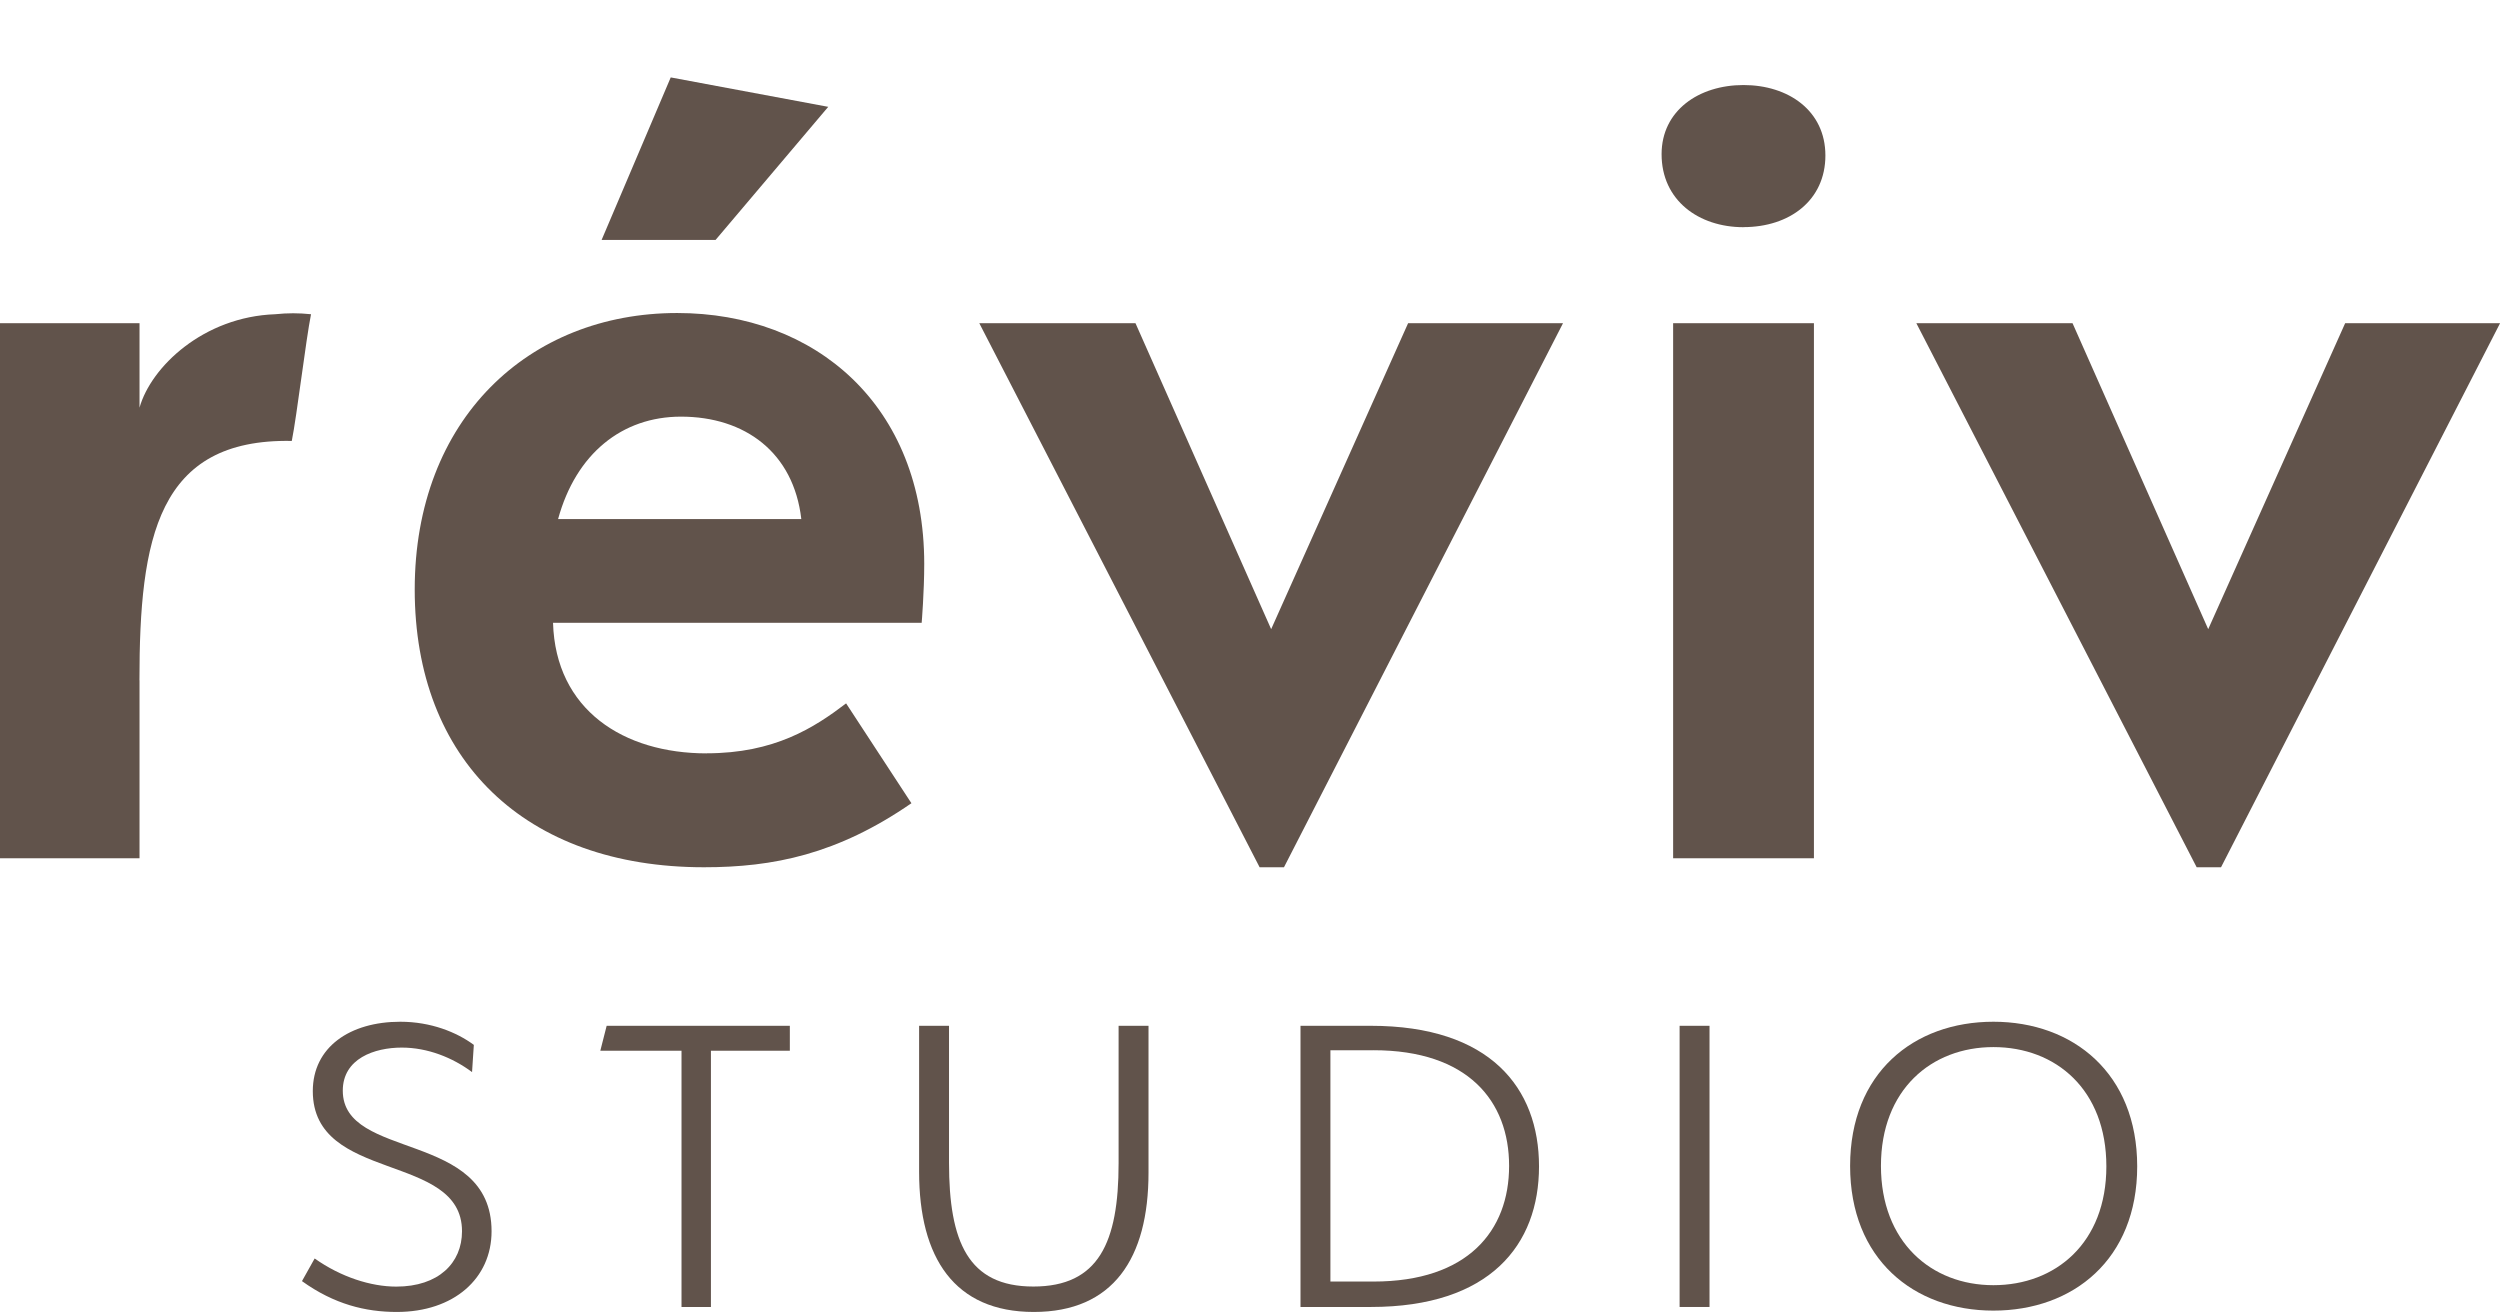
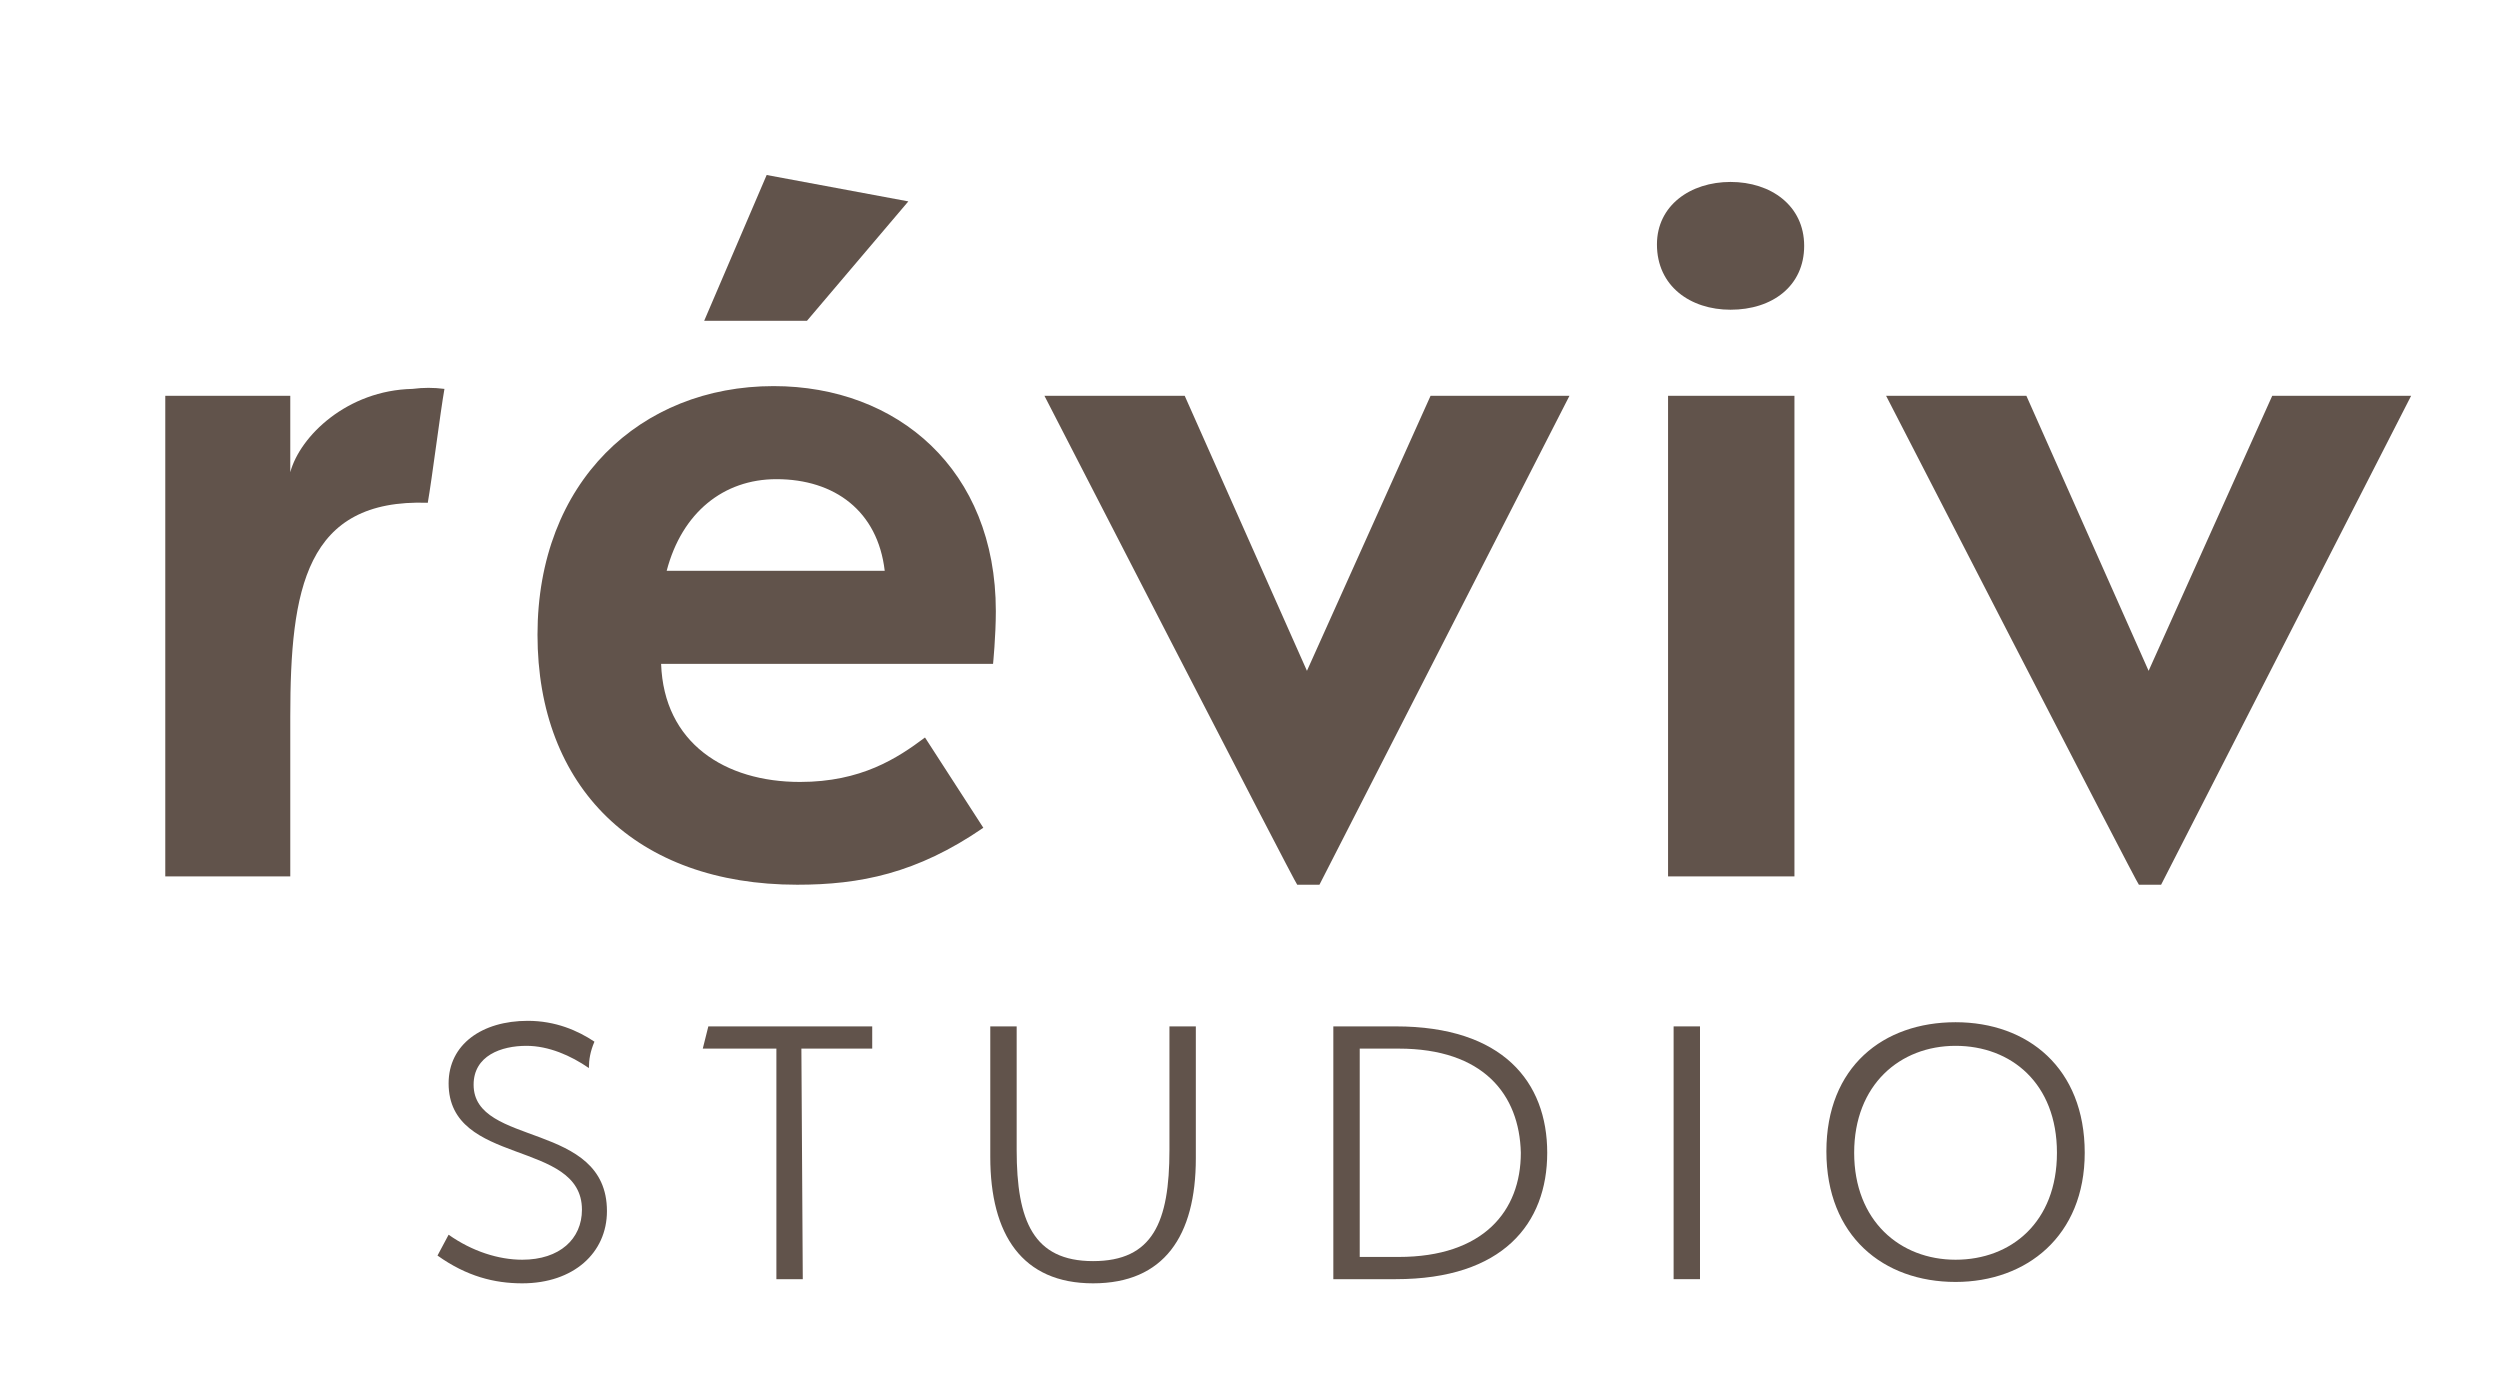
- <svg xmlns="http://www.w3.org/2000/svg" id="a" viewBox="0 0 351.02 184.21">
-   <defs>
-     <style>.b{fill:#010101;}.c{fill:#61534b;}</style>
-   </defs>
+ <svg xmlns="http://www.w3.org/2000/svg" version="1.1" id="a" x="0px" y="0px" viewBox="0 0 180 100" style="enable-background:new 0 0 180 100;" xml:space="preserve">
+   <style type="text/css">
+ 	.st0{fill:#61534B;}
+ 	.st1{fill:#010101;}
+ </style>
  <g>
-     <path class="c" d="M19.59,95.53v24.98H0V45.38H19.59v11.86c1.62-5.75,8.99-12.76,19.05-13.12,1.8-.18,3.24-.18,5.03,0-.72,3.59-1.98,14.2-2.7,17.79-18.87-.36-21.39,13.66-21.39,33.61Z" />
-     <path class="c" d="M99.21,105.77c9.53,0,15.1-3.59,19.59-7.01l9.17,14.02c-10.42,7.19-19.41,8.99-29.12,8.99-25.16,0-40.62-15.1-40.62-39s16-38.82,36.85-38.82c19.41,0,34.69,12.94,34.69,35.23,0,3.95-.36,8.27-.36,8.27h-51.76c.36,12.22,9.89,18.33,21.57,18.33Zm-20.85-32.89h34.15c-1.08-9.35-7.91-14.38-16.9-14.38-8.27,0-14.74,5.21-17.25,14.38Zm15.82-62.01l22.11,4.13-15.82,18.69h-16l9.71-22.83Z" />
-     <path class="c" d="M137.5,45.38h21.93l19.05,42.96,19.23-42.96h21.75l-39.18,76.39h-3.42l-39.36-76.39Z" />
-     <path class="c" d="M244.8,31.9c-6.29,0-11.5-3.77-11.5-10.25,0-6.11,5.21-9.71,11.5-9.71s11.5,3.59,11.5,9.89-5.03,10.06-11.5,10.06Zm-9.88,13.48h19.77V120.51h-19.77V45.38Z" />
-     <path class="c" d="M269.07,45.38h21.93l19.05,42.96,19.23-42.96h21.75l-39.18,76.39h-3.42l-39.36-76.39Z" />
+     <path class="st0" d="M20.9,51.6v11.5h-9V28.5h9v5.5c0.7-2.6,4.1-5.9,8.8-6c0.8-0.1,1.5-0.1,2.3,0c-0.3,1.7-0.9,6.5-1.2,8.2   C22,35.9,20.9,42.4,20.9,51.6L20.9,51.6z" />
+     <path class="st0" d="M57.6,56.3c4.4,0,7-1.7,9-3.2l4.2,6.5c-4.8,3.3-8.9,4.1-13.4,4.1c-11.6,0-18.7-7-18.7-18s7.4-17.9,17-17.9   c8.9,0,16,6,16,16.2c0,1.8-0.2,3.8-0.2,3.8H47.6C47.8,53.5,52.2,56.3,57.6,56.3L57.6,56.3z M48,41.1h15.7c-0.5-4.3-3.6-6.6-7.8-6.6   C52.1,34.5,49.1,36.9,48,41.1z M55.2,12.6l10.2,1.9l-7.3,8.6h-7.4L55.2,12.6L55.2,12.6z" />
+     <path class="st0" d="M75.2,28.5h10.1l8.8,19.8l8.9-19.8h10l-18,35.2h-1.6C93.3,63.7,75.2,28.5,75.2,28.5z" />
+     <path class="st0" d="M124.6,22.3c-2.9,0-5.3-1.7-5.3-4.7c0-2.8,2.4-4.5,5.3-4.5c2.9,0,5.3,1.7,5.3,4.6S127.6,22.3,124.6,22.3   L124.6,22.3z M120.1,28.5h9.1v34.6h-9.1C120.1,63.1,120.1,28.5,120.1,28.5z" />
+     <path class="st0" d="M135.8,28.5h10.1l8.8,19.8l8.9-19.8h10l-18,35.2h-1.6C153.9,63.7,135.8,28.5,135.8,28.5z" />
  </g>
  <g>
-     <path class="c" d="M66.28,150.53c-2.74-2.04-6.24-3.44-9.87-3.44-3.82,0-8.28,1.53-8.28,6.05,0,9.81,20.89,5.54,20.89,19.74,0,6.62-5.29,11.33-13.31,11.33-4.39,0-8.79-1.08-13.31-4.33l1.78-3.18c3.69,2.61,7.9,3.95,11.46,3.95,5.92,0,9.23-3.31,9.23-7.77,0-11.14-20.95-6.75-20.95-19.68,0-6.18,5.22-9.74,12.29-9.74,4.27,0,7.9,1.46,10.32,3.25-.06,1.27-.19,2.55-.25,3.82Z" />
-     <path class="c" d="M99.83,183.51h-4.14v-35.98h-11.4l.89-3.5h25.72v3.5h-11.08v35.98Z" />
-     <path class="c" d="M145.16,184.21c-11.14,0-16.11-7.58-16.11-19.68v-20.5h4.2v19.23c0,11.08,2.67,17.38,11.84,17.38s11.97-6.18,11.97-17.32v-19.29h4.2v20.63c0,12.03-4.97,19.55-16.11,19.55Z" />
-     <path class="c" d="M192.47,183.51h-9.87v-39.48h9.87c16.75,0,23.62,8.72,23.62,19.74s-6.88,19.74-23.62,19.74Zm.38-36.04h-6.05v32.47h6.05c13.25,0,19.04-7.13,19.04-16.24s-5.79-16.24-19.04-16.24Z" />
-     <path class="c" d="M235.83,144.03h4.2v39.48h-4.2v-39.48Z" />
-     <path class="c" d="M279.89,184.02c-11.21,0-20.12-7.26-20.12-20.31s8.92-20.25,20.12-20.25,20.19,7.26,20.19,20.31-8.98,20.25-20.19,20.25Zm0-37c-8.72,0-15.79,5.99-15.79,16.68s7.07,16.75,15.79,16.75,15.86-5.92,15.86-16.68-7.07-16.75-15.86-16.75Z" />
+     <path class="st0" d="M42.4,76.9c-1.3-0.9-2.9-1.6-4.5-1.6c-1.8,0-3.8,0.7-3.8,2.8c0,4.5,9.6,2.6,9.6,9.1c0,3-2.4,5.2-6.1,5.2   c-2,0-4-0.5-6.1-2l0.8-1.5c1.7,1.2,3.6,1.8,5.3,1.8c2.7,0,4.3-1.5,4.3-3.6c0-5.1-9.6-3.1-9.6-9.1c0-2.8,2.4-4.5,5.7-4.5   c2,0,3.6,0.7,4.8,1.5C42.5,75.7,42.4,76.3,42.4,76.9L42.4,76.9z" />
+     <path class="st0" d="M57.8,92.1h-1.9V75.5h-5.3l0.4-1.6h11.8v1.6h-5.1L57.8,92.1L57.8,92.1z" />
+     <path class="st0" d="M78.7,92.4c-5.1,0-7.4-3.5-7.4-9.1v-9.4h1.9v8.9c0,5.1,1.2,8,5.5,8s5.5-2.8,5.5-8v-8.9h1.9v9.5   C86.1,89,83.8,92.4,78.7,92.4L78.7,92.4z" />
+     <path class="st0" d="M100.5,92.1H96V73.9h4.5c7.7,0,10.9,4,10.9,9.1C111.4,88.1,108.2,92.1,100.5,92.1L100.5,92.1z M100.7,75.5   h-2.8v15h2.8c6.1,0,8.8-3.3,8.8-7.5C109.4,78.8,106.8,75.5,100.7,75.5L100.7,75.5z" />
+     <path class="st0" d="M120.5,73.9h1.9v18.2h-1.9V73.9z" />
+     <path class="st0" d="M140.8,92.3c-5.2,0-9.3-3.3-9.3-9.4s4.1-9.3,9.3-9.3c5.2,0,9.3,3.3,9.3,9.4C150.1,89,145.9,92.3,140.8,92.3z    M140.8,75.3c-4,0-7.3,2.8-7.3,7.7s3.3,7.7,7.3,7.7c4,0,7.3-2.7,7.3-7.7C148.1,78,144.8,75.3,140.8,75.3L140.8,75.3z" />
  </g>
-   <path class="b" d="M262.5,0s.01-.01,0,0" />
+   <path class="st1" d="M132.8,7.6C132.8,7.6,132.8,7.6,132.8,7.6" />
</svg>
